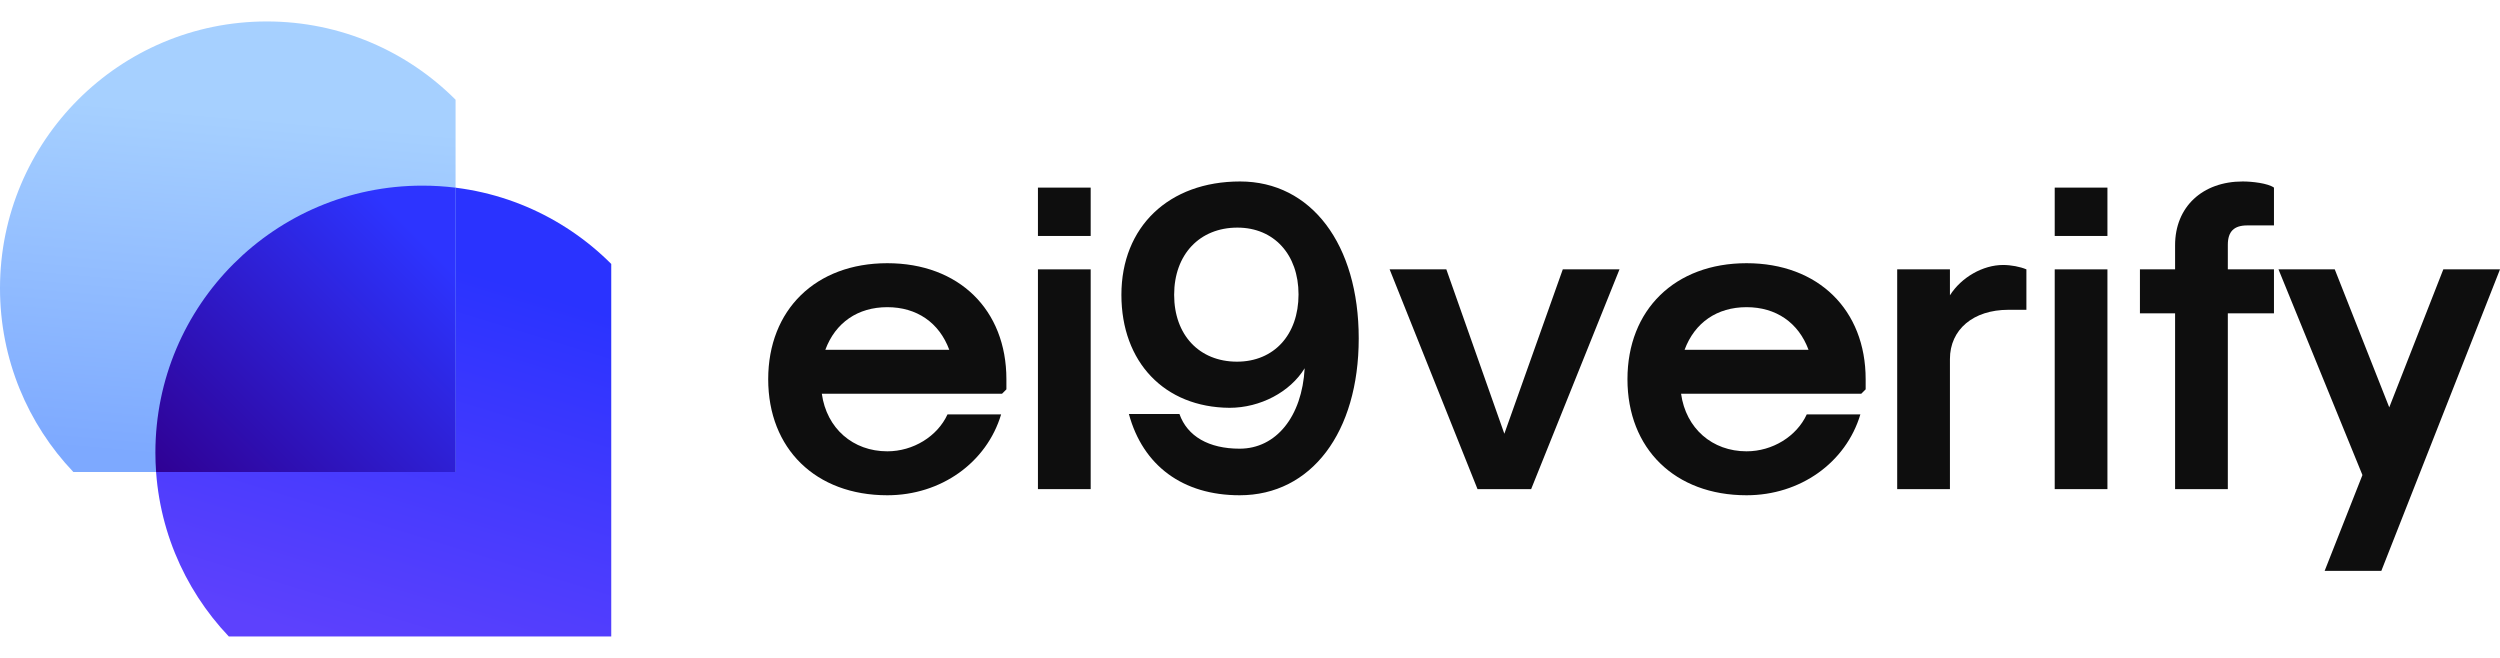
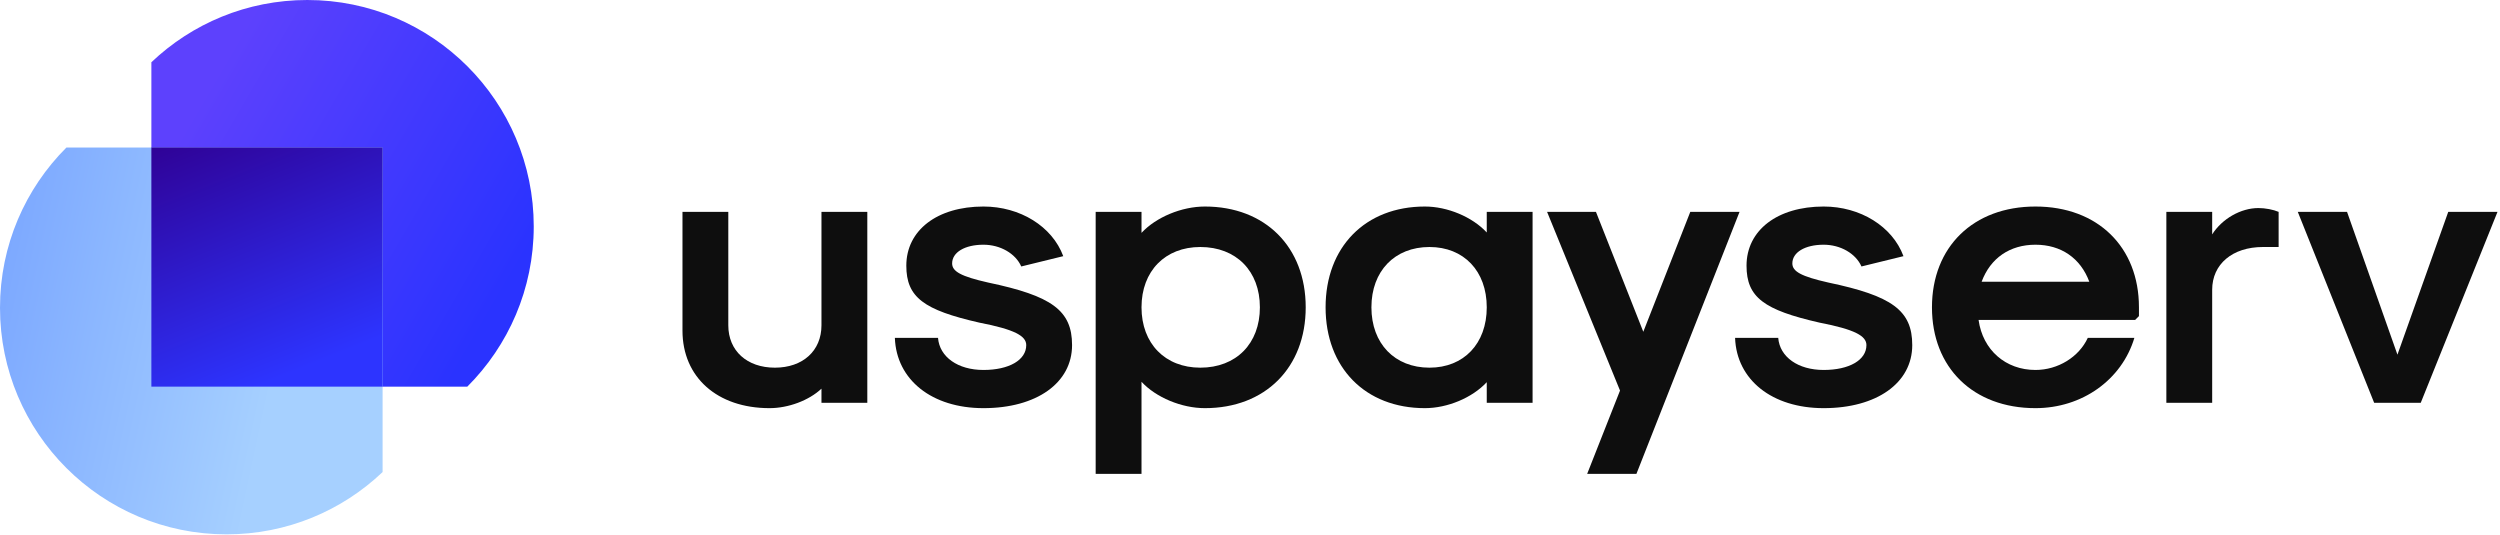
- <svg xmlns="http://www.w3.org/2000/svg" width="114" height="30" viewBox="0 0 114 30" fill="none">
-   <path d="M7.086 20.638C7.086 13.915 12.537 8.465 19.259 8.465C22.624 8.465 25.669 9.83 27.873 12.036V29.022L10.433 29.022C8.359 26.839 7.086 23.887 7.086 20.638Z" fill="url(#paint0_linear_2712_50455)" />
-   <path d="M0 13.144C5.87406e-07 6.425 5.447 0.978 12.166 0.978C15.528 0.978 18.572 2.342 20.774 4.547V21.523H3.345C1.272 19.341 -2.83862e-07 16.391 0 13.144Z" fill="url(#paint1_linear_2712_50455)" />
-   <path d="M20.774 8.558L20.774 21.522L7.118 21.522C7.097 21.23 7.086 20.935 7.086 20.638C7.086 13.915 12.537 8.465 19.259 8.465C19.773 8.465 20.278 8.497 20.774 8.558Z" fill="url(#paint2_linear_2712_50455)" />
-   <path d="M40.461 22.584C37.194 22.584 35.03 20.46 35.03 17.293C35.03 14.127 37.194 12.002 40.461 12.002C43.728 12.002 45.892 14.127 45.892 17.293V17.754L45.692 17.955H37.475C37.695 19.538 38.898 20.58 40.461 20.58C41.643 20.58 42.746 19.899 43.206 18.897H45.651C44.99 21.101 42.906 22.584 40.461 22.584ZM37.635 15.951H43.287C42.826 14.708 41.804 14.007 40.461 14.007C39.118 14.007 38.096 14.708 37.635 15.951Z" fill="#0E0E0E" />
-   <path d="M47.33 10.76V8.555H49.735V10.76H47.33ZM47.33 22.304V12.283H49.735V22.304H47.33Z" fill="#0E0E0E" />
-   <path d="M56.547 8.275C59.794 8.275 61.958 11.141 61.958 15.43C61.958 19.718 59.794 22.584 56.527 22.584C53.942 22.584 52.118 21.241 51.477 18.877H53.782C54.142 19.899 55.124 20.46 56.527 20.46C58.191 20.46 59.373 18.997 59.493 16.792C58.832 17.875 57.469 18.596 56.066 18.596C53.1 18.576 51.136 16.512 51.136 13.445C51.136 10.339 53.3 8.275 56.547 8.275ZM56.407 16.492C58.09 16.492 59.213 15.269 59.213 13.425C59.213 11.602 58.09 10.379 56.427 10.379C54.703 10.379 53.541 11.602 53.541 13.445C53.541 15.269 54.683 16.492 56.407 16.492Z" fill="#0E0E0E" />
-   <path d="M67.375 22.304L63.367 12.283H65.953L68.598 19.779L71.263 12.283H73.849L69.82 22.304H67.375Z" fill="#0E0E0E" />
-   <path d="M79.643 22.584C76.376 22.584 74.212 20.46 74.212 17.293C74.212 14.127 76.376 12.002 79.643 12.002C82.909 12.002 85.074 14.127 85.074 17.293V17.754L84.873 17.955H76.657C76.877 19.538 78.079 20.58 79.643 20.58C80.825 20.58 81.927 19.899 82.388 18.897H84.833C84.172 21.101 82.088 22.584 79.643 22.584ZM76.817 15.951H82.469C82.008 14.708 80.986 14.007 79.643 14.007C78.3 14.007 77.278 14.708 76.817 15.951Z" fill="#0E0E0E" />
-   <path d="M86.512 22.304V12.283H88.917V13.466C89.438 12.644 90.42 12.083 91.342 12.083C91.702 12.083 92.123 12.163 92.404 12.283V14.127H91.582C89.979 14.127 88.917 15.029 88.917 16.372V22.304H86.512Z" fill="#0E0E0E" />
-   <path d="M93.695 10.76V8.555H96.099V10.76H93.695ZM93.695 22.304V12.283H96.099V22.304H93.695Z" fill="#0E0E0E" />
-   <path d="M99.184 22.304V14.287H97.581V12.283H99.184V11.181C99.184 9.437 100.427 8.275 102.27 8.275C102.691 8.275 103.413 8.355 103.693 8.555V10.279H102.471C101.869 10.279 101.589 10.56 101.589 11.161V12.283H103.693V14.287H101.589V22.304H99.184Z" fill="#0E0E0E" />
-   <path d="M106.004 26.031L107.727 21.662L103.899 12.283H106.465L108.95 18.576L111.415 12.283H114L108.589 26.031H106.004Z" fill="#0E0E0E" />
+ <svg xmlns="http://www.w3.org/2000/svg" width="131" height="28" viewBox="0 0 131 28" fill="none">
+   <path d="M16.103 -0C22.656 -0 27.968 5.312 27.968 11.865C27.968 15.144 26.637 18.112 24.487 20.26L7.932 20.26L7.932 3.262C10.059 1.24 12.936 -0 16.103 -0Z" fill="url(#paint0_linear_2712_68363)" />
+   <path d="M11.872 28C5.315 28 1.23805e-07 22.685 1.55679e-06 16.128C2.27387e-06 12.848 1.331 9.877 3.482 7.729L20.048 7.729L20.048 24.736C17.919 26.759 15.04 28 11.872 28Z" fill="url(#paint1_linear_2712_68363)" />
+   <path d="M20.047 20.26L7.932 20.26L7.932 7.729L20.047 7.729L20.047 20.26Z" fill="url(#paint2_linear_2712_68363)" />
+   <path d="M45.447 11.102V21.107H43.045V20.366C42.385 20.987 41.305 21.387 40.324 21.387C37.583 21.387 35.762 19.766 35.762 17.325V11.102H38.163V17.045C38.163 18.385 39.144 19.266 40.604 19.266C42.065 19.266 43.045 18.385 43.045 17.045V11.102H45.447Z" fill="#0E0E0E" />
+   <path d="M51.533 21.387C48.832 21.387 46.971 19.906 46.891 17.705H49.152C49.232 18.706 50.193 19.386 51.533 19.386C52.874 19.386 53.775 18.866 53.775 18.085C53.775 17.605 53.174 17.265 51.313 16.905C48.412 16.244 47.491 15.584 47.491 13.923C47.491 12.062 49.112 10.822 51.533 10.822C53.454 10.822 55.135 11.862 55.715 13.423L53.514 13.963C53.214 13.283 52.414 12.823 51.533 12.823C50.553 12.823 49.892 13.223 49.892 13.803C49.892 14.223 50.353 14.483 51.773 14.804C55.115 15.504 56.176 16.264 56.176 18.085C56.176 20.066 54.315 21.387 51.533 21.387Z" fill="#0E0E0E" />
+   <path d="M63.136 10.822C66.298 10.822 68.419 12.943 68.419 16.104C68.419 19.266 66.298 21.387 63.136 21.387C61.916 21.387 60.575 20.827 59.815 20.006V24.829H57.413V11.102H59.815V12.202C60.575 11.382 61.916 10.822 63.136 10.822ZM62.896 12.943C61.055 12.943 59.815 14.203 59.815 16.104C59.815 18.005 61.055 19.266 62.896 19.266C64.777 19.266 66.018 18.005 66.018 16.104C66.018 14.203 64.777 12.943 62.896 12.943Z" fill="#0E0E0E" />
+   <path d="M74.664 21.387C71.542 21.387 69.461 19.266 69.461 16.104C69.461 12.943 71.542 10.822 74.664 10.822C75.844 10.822 77.145 11.362 77.906 12.182V11.102H80.307V21.107H77.906V20.026C77.145 20.847 75.844 21.387 74.664 21.387ZM74.904 19.266C76.705 19.266 77.906 18.005 77.906 16.104C77.906 14.203 76.705 12.943 74.904 12.943C73.083 12.943 71.862 14.203 71.862 16.104C71.862 18.005 73.083 19.266 74.904 19.266Z" fill="#0E0E0E" />
+   <path d="M83.168 24.829L84.889 20.466L81.067 11.102H83.628L86.109 17.385L88.571 11.102H91.152L85.749 24.829H83.168Z" fill="#0E0E0E" />
+   <path d="M95.56 21.387C92.859 21.387 90.998 19.906 90.918 17.705H93.179C93.259 18.706 94.219 19.386 95.56 19.386C96.901 19.386 97.801 18.866 97.801 18.085C97.801 17.605 97.201 17.265 95.34 16.905C92.438 16.244 91.518 15.584 91.518 13.923C91.518 12.062 93.139 10.822 95.56 10.822C97.481 10.822 99.162 11.862 99.742 13.423L97.541 13.963C97.241 13.283 96.44 12.823 95.56 12.823C94.579 12.823 93.919 13.223 93.919 13.803C93.919 14.223 94.379 14.483 95.8 14.804C99.142 15.504 100.202 16.264 100.202 18.085C100.202 20.066 98.341 21.387 95.56 21.387Z" fill="#0E0E0E" />
+   <path d="M106.658 21.387C103.396 21.387 101.235 19.266 101.235 16.104C101.235 12.943 103.396 10.822 106.658 10.822C109.92 10.822 112.081 12.943 112.081 16.104V16.564L111.881 16.765H103.677C103.897 18.345 105.097 19.386 106.658 19.386C107.839 19.386 108.939 18.706 109.4 17.705H111.841C111.18 19.906 109.099 21.387 106.658 21.387ZM103.837 14.764H109.48C109.019 13.523 107.999 12.823 106.658 12.823C105.317 12.823 104.297 13.523 103.837 14.764Z" fill="#0E0E0E" />
+   <path d="M113.517 21.107V11.102H115.918V12.282C116.438 11.462 117.419 10.902 118.339 10.902C118.699 10.902 119.12 10.982 119.4 11.102V12.943H118.579C116.978 12.943 115.918 13.843 115.918 15.184V21.107H113.517Z" fill="#0E0E0E" />
+   <path d="M124.406 21.107L120.404 11.102H122.985L125.626 18.585L128.288 11.102H130.869L126.847 21.107H124.406Z" fill="#0E0E0E" />
  <defs>
-     <linearGradient id="paint0_linear_2712_50455" x1="25.872" y1="13.733" x2="20.557" y2="31.012" gradientUnits="userSpaceOnUse">
+     <linearGradient id="paint0_linear_2712_68363" x1="23.931" y1="19.496" x2="7.737" y2="10.055" gradientUnits="userSpaceOnUse">
      <stop stop-color="#2A33FF" />
      <stop offset="1" stop-color="#5D41FD" />
    </linearGradient>
-     <linearGradient id="paint1_linear_2712_50455" x1="15.051" y1="21.523" x2="16.437" y2="5.737" gradientUnits="userSpaceOnUse">
+     <linearGradient id="paint1_linear_2712_68363" x1="1.91946e-06" y1="14.833" x2="14.742" y2="17.979" gradientUnits="userSpaceOnUse">
      <stop stop-color="#7DA9FF" />
      <stop offset="1" stop-color="#A6D0FF" />
    </linearGradient>
-     <linearGradient id="paint2_linear_2712_50455" x1="19.92" y1="11.612" x2="8.457" y2="23.141" gradientUnits="userSpaceOnUse">
+     <linearGradient id="paint2_linear_2712_68363" x1="19.303" y1="17.935" x2="13.989" y2="4.68" gradientUnits="userSpaceOnUse">
      <stop stop-color="#2D34FF" />
      <stop offset="1" stop-color="#2F0092" />
    </linearGradient>
  </defs>
</svg>
